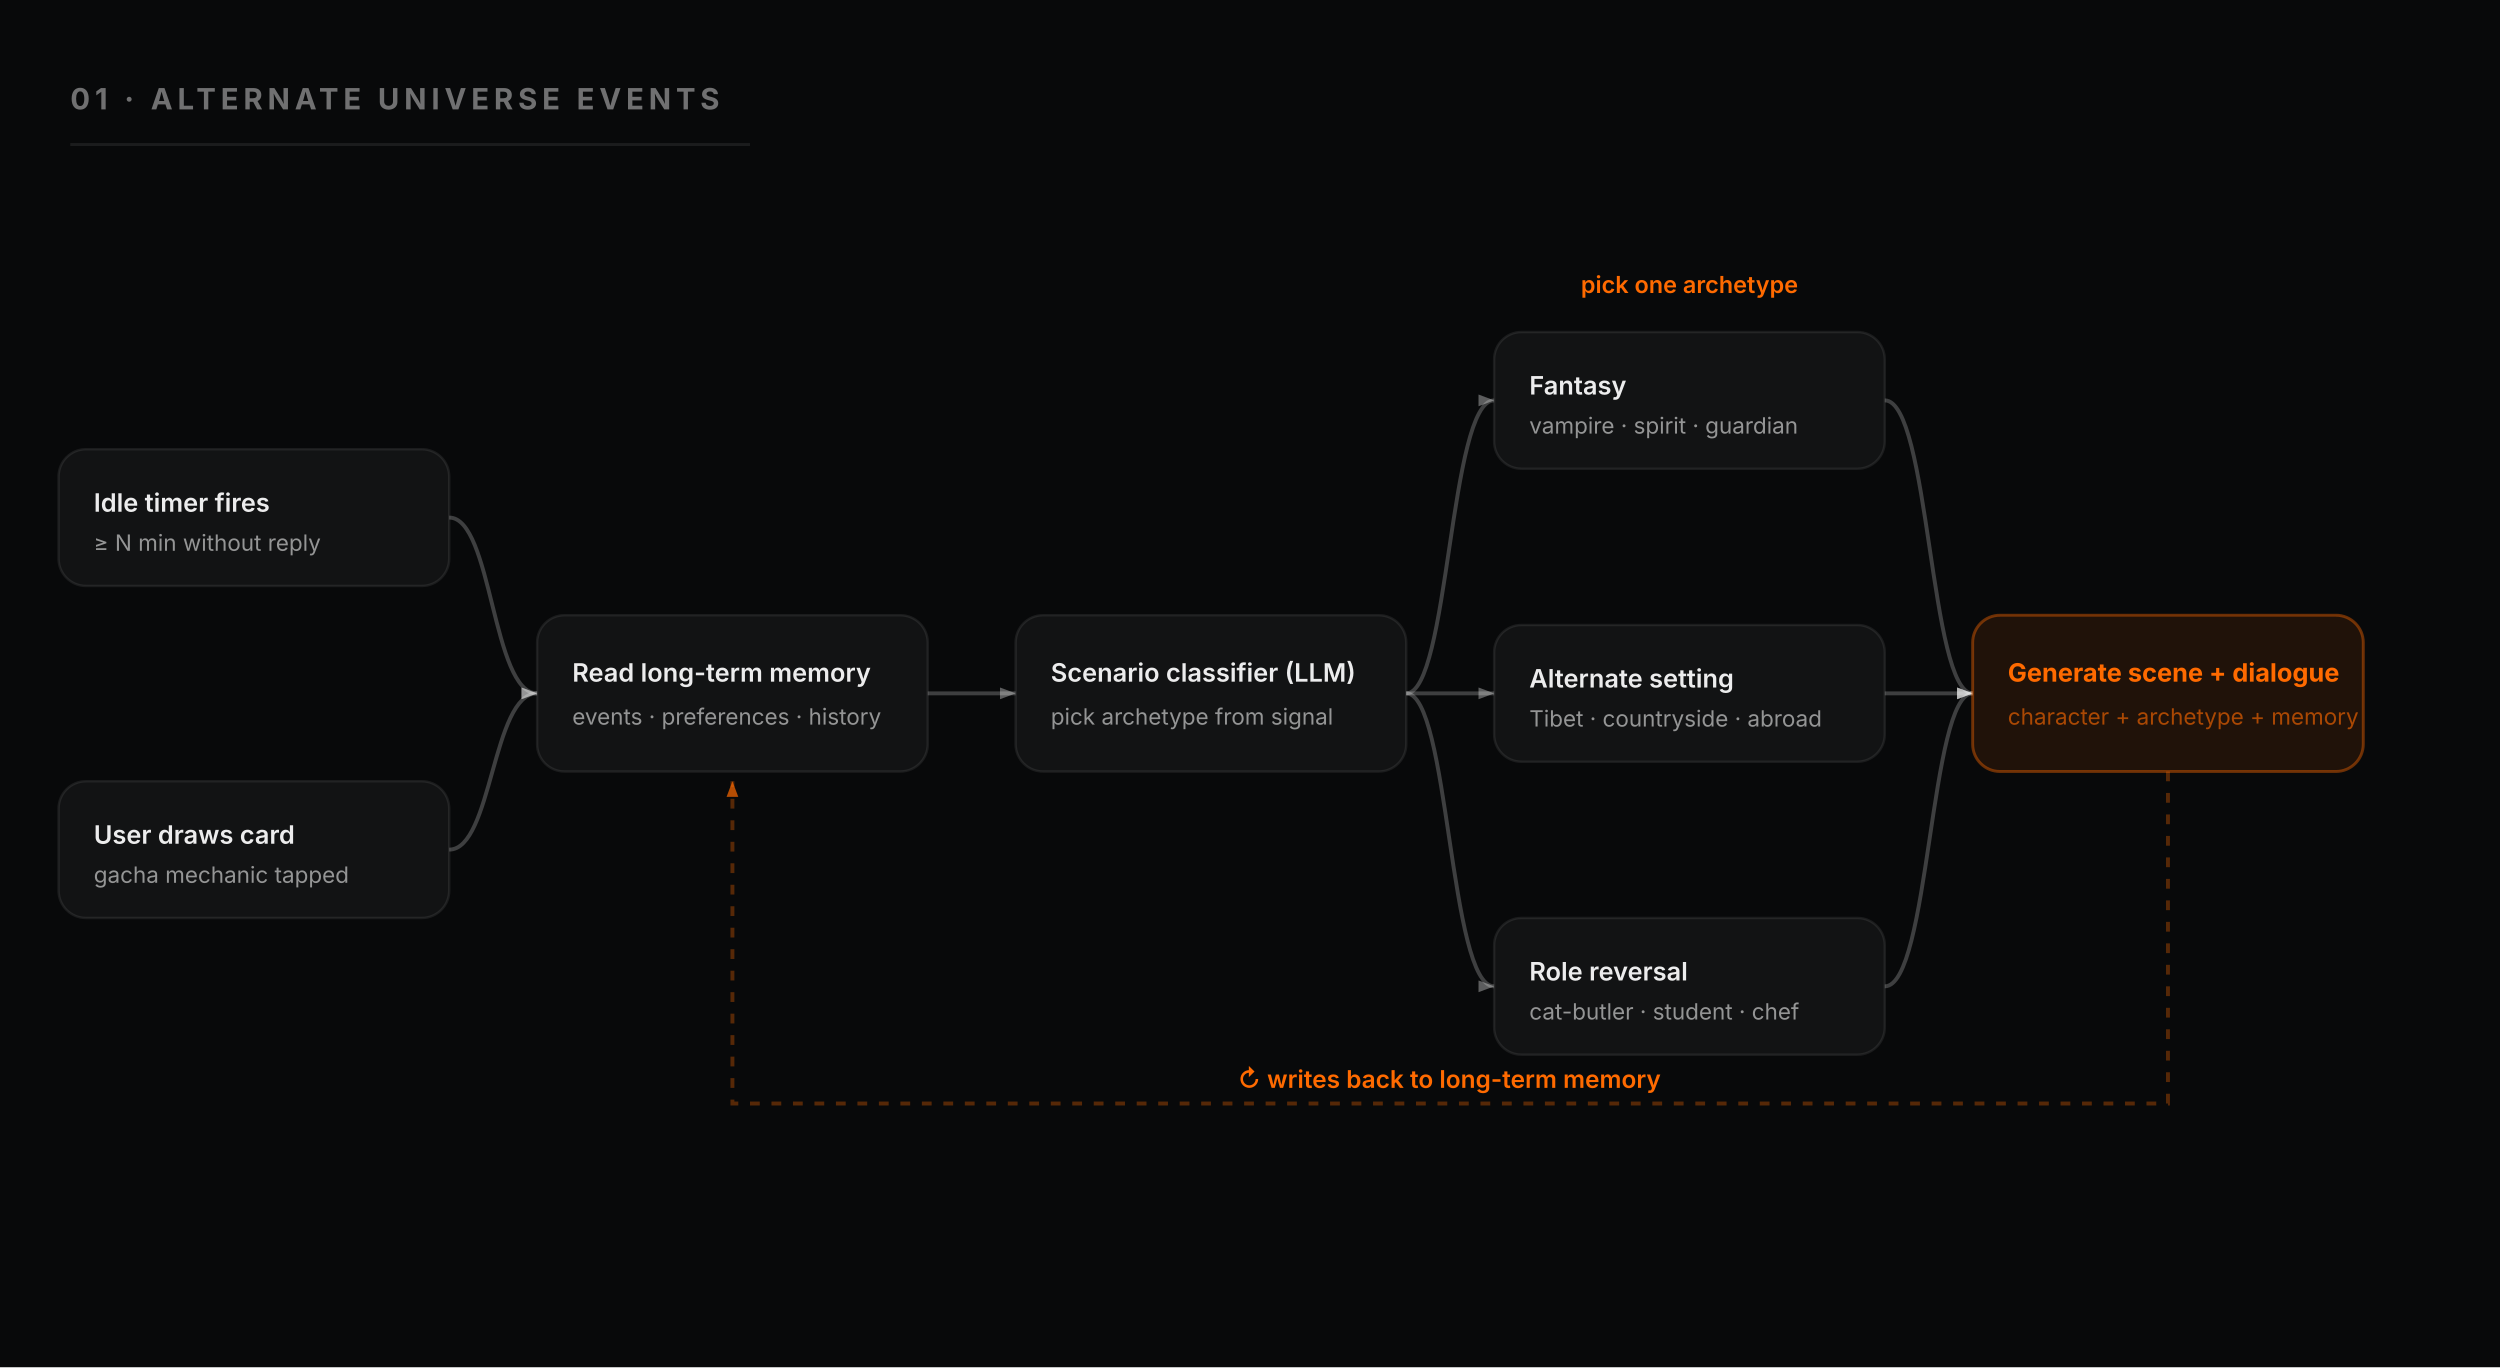
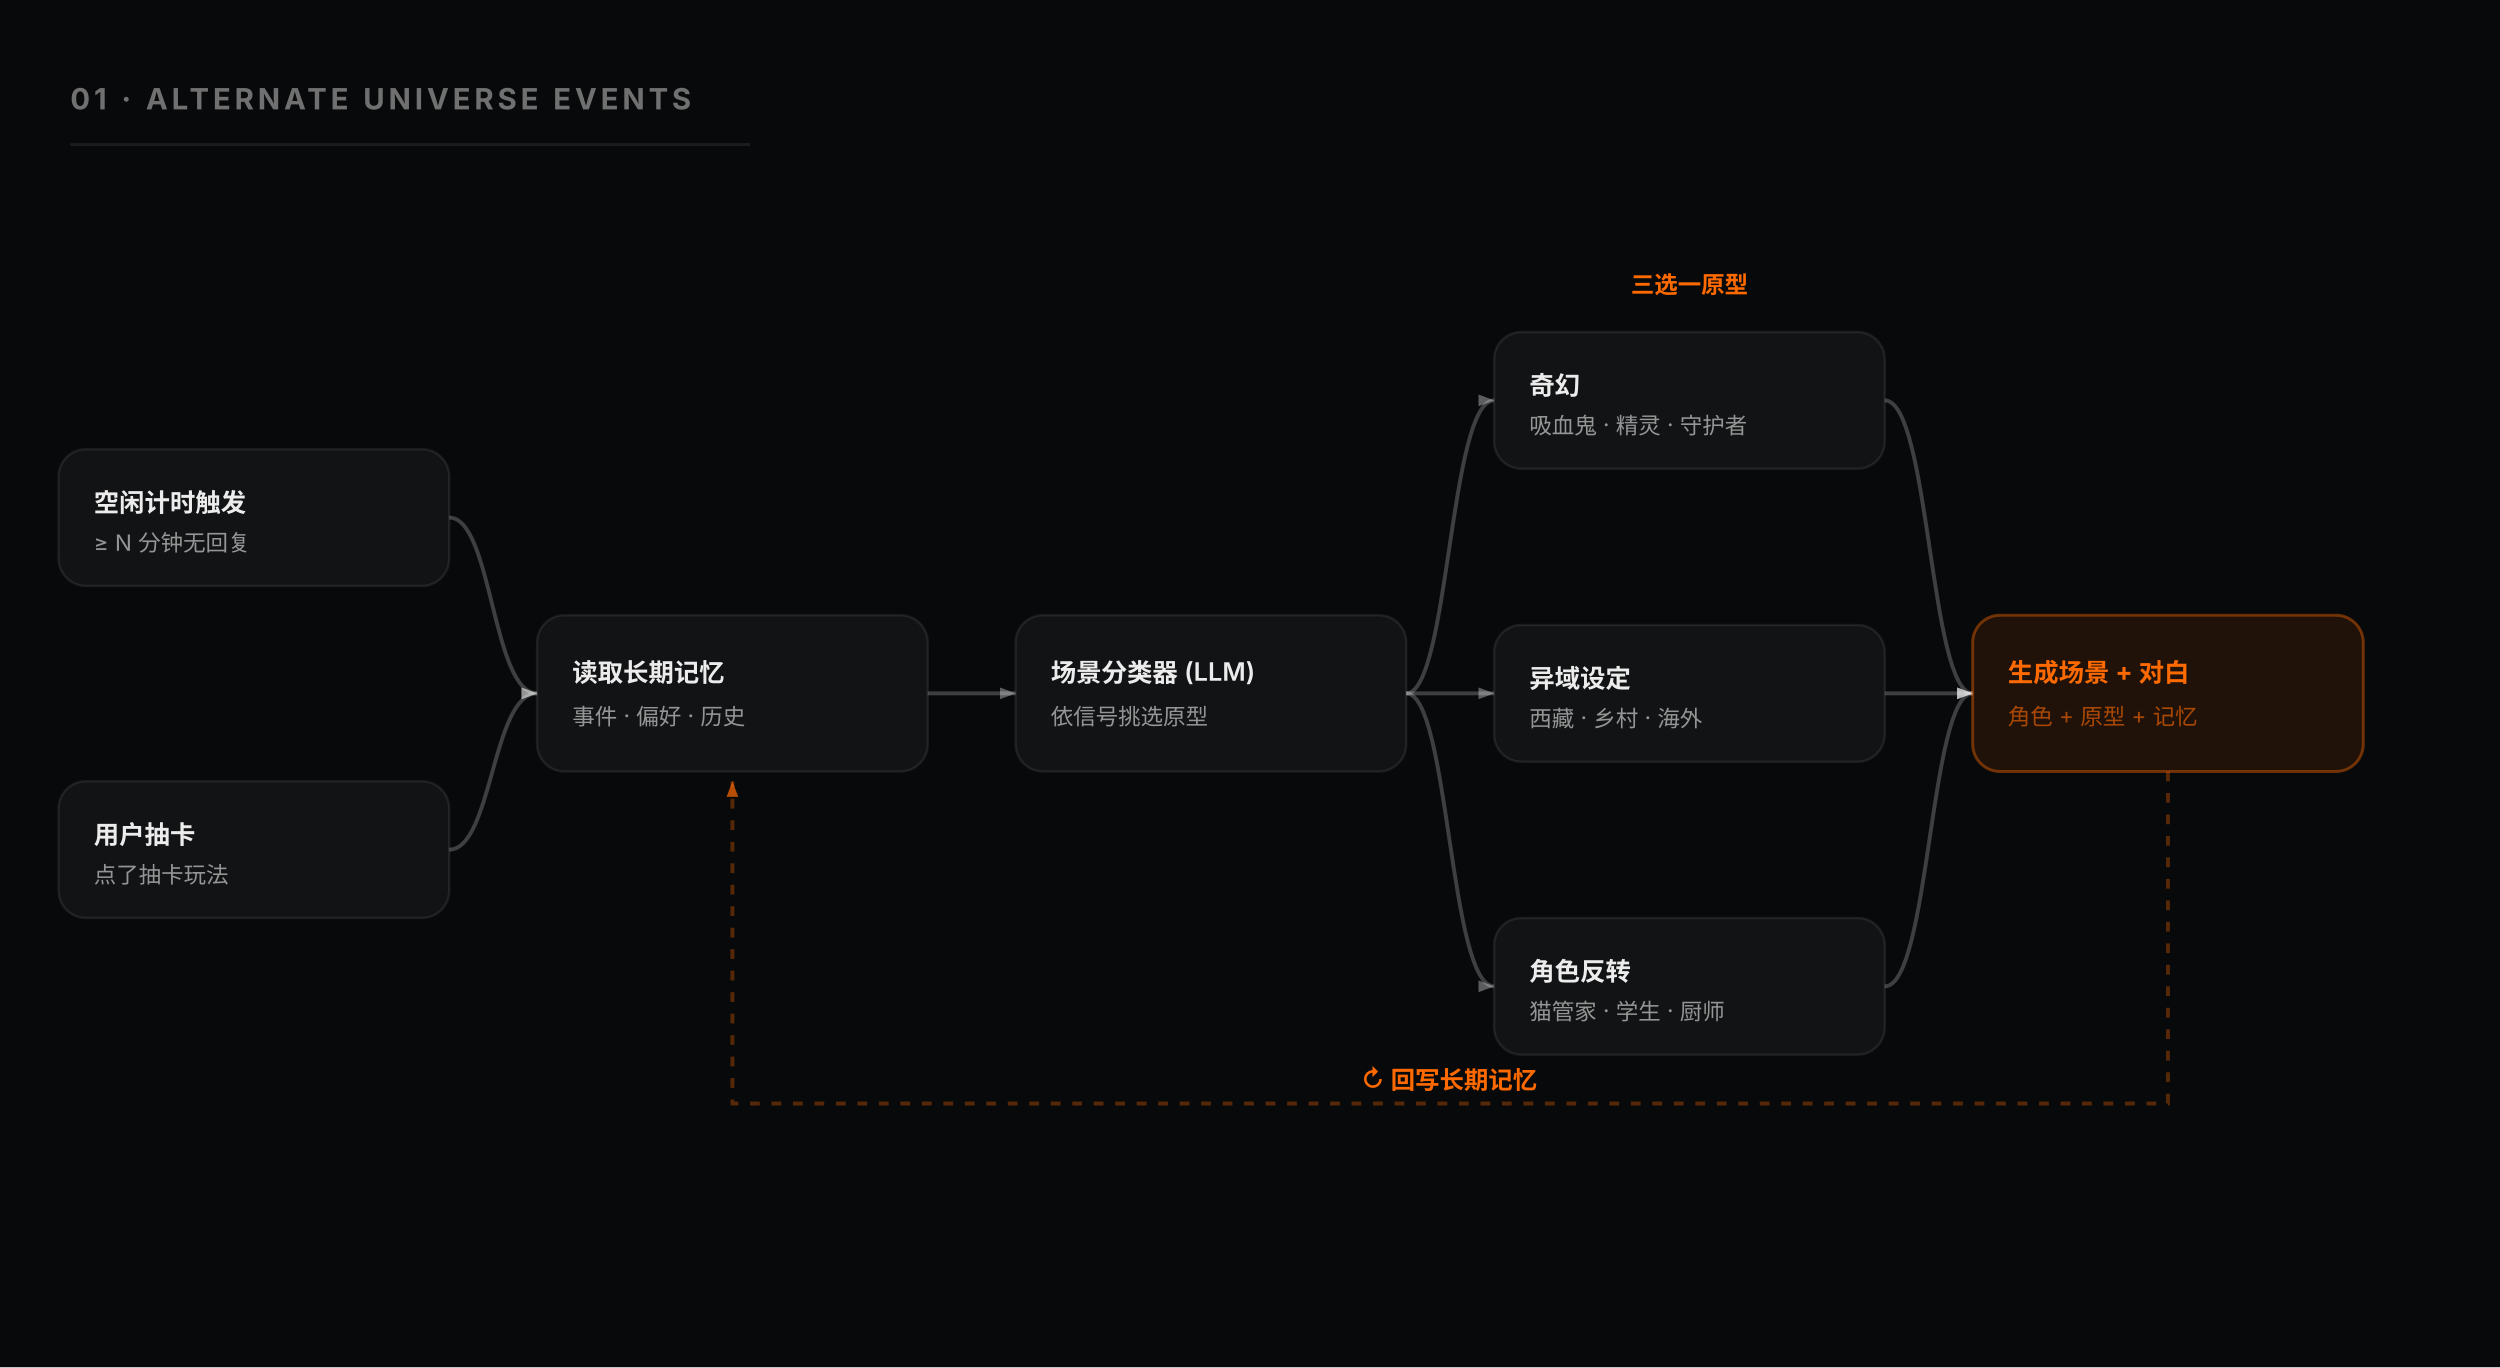
- <svg xmlns="http://www.w3.org/2000/svg" viewBox="0 0 1280 700" fill="none" role="img" font-family="Inter, 'Helvetica Neue', Arial, sans-serif">
+ <svg xmlns="http://www.w3.org/2000/svg" viewBox="0 0 1280 700" fill="none" role="img" font-family="'PingFang SC', 'Microsoft YaHei', Inter, sans-serif">
  <defs>
    <marker id="ah" markerWidth="12" markerHeight="12" refX="9" refY="4" orient="auto" markerUnits="userSpaceOnUse">
      <path d="M1 1 L9 4 L1 7 Z" fill="#FFFFFF" fill-opacity="0.34" />
    </marker>
    <marker id="ahl" markerWidth="12" markerHeight="12" refX="9" refY="4" orient="auto" markerUnits="userSpaceOnUse">
      <path d="M1 1 L9 4 L1 7 Z" fill="#FF6A00" fill-opacity="0.7" />
    </marker>
  </defs>
  <rect width="1280" height="700" fill="#08090A" />
-   <text x="36" y="56" font-size="15" font-weight="700" letter-spacing="2.5" fill="#FFFFFF" fill-opacity="0.42">01 · ALTERNATE UNIVERSE EVENTS</text>
+   <text x="36" y="56" font-size="15" font-weight="700" letter-spacing="2" fill="#FFFFFF" fill-opacity="0.42">01 · ALTERNATE UNIVERSE EVENTS</text>
  <line x1="36" y1="74" x2="384" y2="74" stroke="#FFFFFF" stroke-opacity="0.08" stroke-width="1.5" />
  <path d="M1110 395 V565 H375 V400" stroke="#FF6A00" stroke-opacity="0.32" stroke-width="2" stroke-dasharray="5 6" marker-end="url(#ahl)" />
-   <text x="742" y="557" font-size="12.5" font-weight="600" fill="#FF6A00" text-anchor="middle">↻ writes back to long-term memory</text>
+   <text x="742" y="557" font-size="12.5" font-weight="600" fill="#FF6A00" text-anchor="middle">↻ 回写长期记忆</text>
  <g stroke="#FFFFFF" stroke-opacity="0.22" stroke-width="2">
    <path d="M230 265 C 252 265 252 355 275 355" marker-end="url(#ah)" />
    <path d="M230 435 C 252 435 252 355 275 355" marker-end="url(#ah)" />
    <path d="M475 355 H520" marker-end="url(#ah)" />
    <path d="M720 355 C 742 355 742 205 765 205" marker-end="url(#ah)" />
    <path d="M720 355 H765" marker-end="url(#ah)" />
    <path d="M720 355 C 742 355 742 505 765 505" marker-end="url(#ah)" />
    <path d="M965 205 C 988 205 988 355 1010 355" marker-end="url(#ah)" />
    <path d="M965 355 H1010" marker-end="url(#ah)" />
    <path d="M965 505 C 988 505 988 355 1010 355" marker-end="url(#ah)" />
  </g>
-   <text x="865" y="150" font-size="12" font-weight="600" fill="#FF6A00" text-anchor="middle">pick one archetype</text>
+   <text x="865" y="150" font-size="12" font-weight="600" fill="#FF6A00" text-anchor="middle">三选一原型</text>
  <rect x="30" y="230" width="200" height="70" rx="14" fill="#FFFFFF" fill-opacity="0.04" stroke="#FFFFFF" stroke-opacity="0.08" stroke-width="1.25" />
-   <text x="48" y="262" font-size="13" font-weight="600" fill="#FFFFFF" fill-opacity="0.92">Idle timer fires</text>
-   <text x="48" y="282" font-size="11.5" fill="#FFFFFF" fill-opacity="0.55">≥ N min without reply</text>
+   <text x="48" y="262" font-size="13" font-weight="600" fill="#FFFFFF" fill-opacity="0.92">空闲计时触发</text>
+   <text x="48" y="282" font-size="11.5" fill="#FFFFFF" fill-opacity="0.55">≥ N 分钟无回复</text>
  <rect x="30" y="400" width="200" height="70" rx="14" fill="#FFFFFF" fill-opacity="0.04" stroke="#FFFFFF" stroke-opacity="0.08" stroke-width="1.25" />
-   <text x="48" y="432" font-size="13" font-weight="600" fill="#FFFFFF" fill-opacity="0.92">User draws card</text>
-   <text x="48" y="452" font-size="11.5" fill="#FFFFFF" fill-opacity="0.55">gacha mechanic tapped</text>
+   <text x="48" y="432" font-size="13" font-weight="600" fill="#FFFFFF" fill-opacity="0.92">用户抽卡</text>
+   <text x="48" y="452" font-size="11.5" fill="#FFFFFF" fill-opacity="0.55">点了抽卡玩法</text>
  <rect x="275" y="315" width="200" height="80" rx="14" fill="#FFFFFF" fill-opacity="0.04" stroke="#FFFFFF" stroke-opacity="0.08" stroke-width="1.25" />
-   <text x="293" y="349" font-size="13" font-weight="600" fill="#FFFFFF" fill-opacity="0.92">Read long-term memory</text>
-   <text x="293" y="371" font-size="11.5" fill="#FFFFFF" fill-opacity="0.55">events · preferences · history</text>
+   <text x="293" y="349" font-size="13" font-weight="600" fill="#FFFFFF" fill-opacity="0.92">读取长期记忆</text>
+   <text x="293" y="371" font-size="11.5" fill="#FFFFFF" fill-opacity="0.55">事件 · 偏好 · 历史</text>
  <rect x="520" y="315" width="200" height="80" rx="14" fill="#FFFFFF" fill-opacity="0.04" stroke="#FFFFFF" stroke-opacity="0.08" stroke-width="1.25" />
-   <text x="538" y="349" font-size="13" font-weight="600" fill="#FFFFFF" fill-opacity="0.92">Scenario classifier (LLM)</text>
-   <text x="538" y="371" font-size="11.5" fill="#FFFFFF" fill-opacity="0.55">pick archetype from signal</text>
+   <text x="538" y="349" font-size="13" font-weight="600" fill="#FFFFFF" fill-opacity="0.92">场景分类器 (LLM)</text>
+   <text x="538" y="371" font-size="11.5" fill="#FFFFFF" fill-opacity="0.55">依信号挑选原型</text>
  <rect x="765" y="170" width="200" height="70" rx="14" fill="#FFFFFF" fill-opacity="0.04" stroke="#FFFFFF" stroke-opacity="0.08" stroke-width="1.25" />
-   <text x="783" y="202" font-size="13" font-weight="600" fill="#FFFFFF" fill-opacity="0.92">Fantasy</text>
-   <text x="783" y="222" font-size="11.5" fill="#FFFFFF" fill-opacity="0.55">vampire · spirit · guardian</text>
+   <text x="783" y="202" font-size="13" font-weight="600" fill="#FFFFFF" fill-opacity="0.92">奇幻</text>
+   <text x="783" y="222" font-size="11.5" fill="#FFFFFF" fill-opacity="0.55">吸血鬼 · 精灵 · 守护者</text>
  <rect x="765" y="320" width="200" height="70" rx="14" fill="#FFFFFF" fill-opacity="0.04" stroke="#FFFFFF" stroke-opacity="0.08" stroke-width="1.25" />
-   <text x="783" y="352" font-size="13" font-weight="600" fill="#FFFFFF" fill-opacity="0.92">Alternate setting</text>
-   <text x="783" y="372" font-size="11.5" fill="#FFFFFF" fill-opacity="0.55">Tibet · countryside · abroad</text>
+   <text x="783" y="352" font-size="13" font-weight="600" fill="#FFFFFF" fill-opacity="0.92">异域设定</text>
+   <text x="783" y="372" font-size="11.5" fill="#FFFFFF" fill-opacity="0.55">西藏 · 乡村 · 海外</text>
  <rect x="765" y="470" width="200" height="70" rx="14" fill="#FFFFFF" fill-opacity="0.04" stroke="#FFFFFF" stroke-opacity="0.08" stroke-width="1.25" />
-   <text x="783" y="502" font-size="13" font-weight="600" fill="#FFFFFF" fill-opacity="0.92">Role reversal</text>
-   <text x="783" y="522" font-size="11.5" fill="#FFFFFF" fill-opacity="0.55">cat-butler · student · chef</text>
+   <text x="783" y="502" font-size="13" font-weight="600" fill="#FFFFFF" fill-opacity="0.92">角色反转</text>
+   <text x="783" y="522" font-size="11.5" fill="#FFFFFF" fill-opacity="0.55">猫管家 · 学生 · 厨师</text>
  <rect x="1010" y="315" width="200" height="80" rx="14" fill="#FF6A00" fill-opacity="0.10" stroke="#FF6A00" stroke-opacity="0.40" stroke-width="1.5" />
-   <text x="1028" y="349" font-size="13" font-weight="700" fill="#FF6A00">Generate scene + dialogue</text>
-   <text x="1028" y="371" font-size="11.5" fill="#FF6A00" fill-opacity="0.62">character + archetype + memory</text>
+   <text x="1028" y="349" font-size="13" font-weight="700" fill="#FF6A00">生成场景 + 对白</text>
+   <text x="1028" y="371" font-size="11.5" fill="#FF6A00" fill-opacity="0.62">角色 + 原型 + 记忆</text>
</svg>
